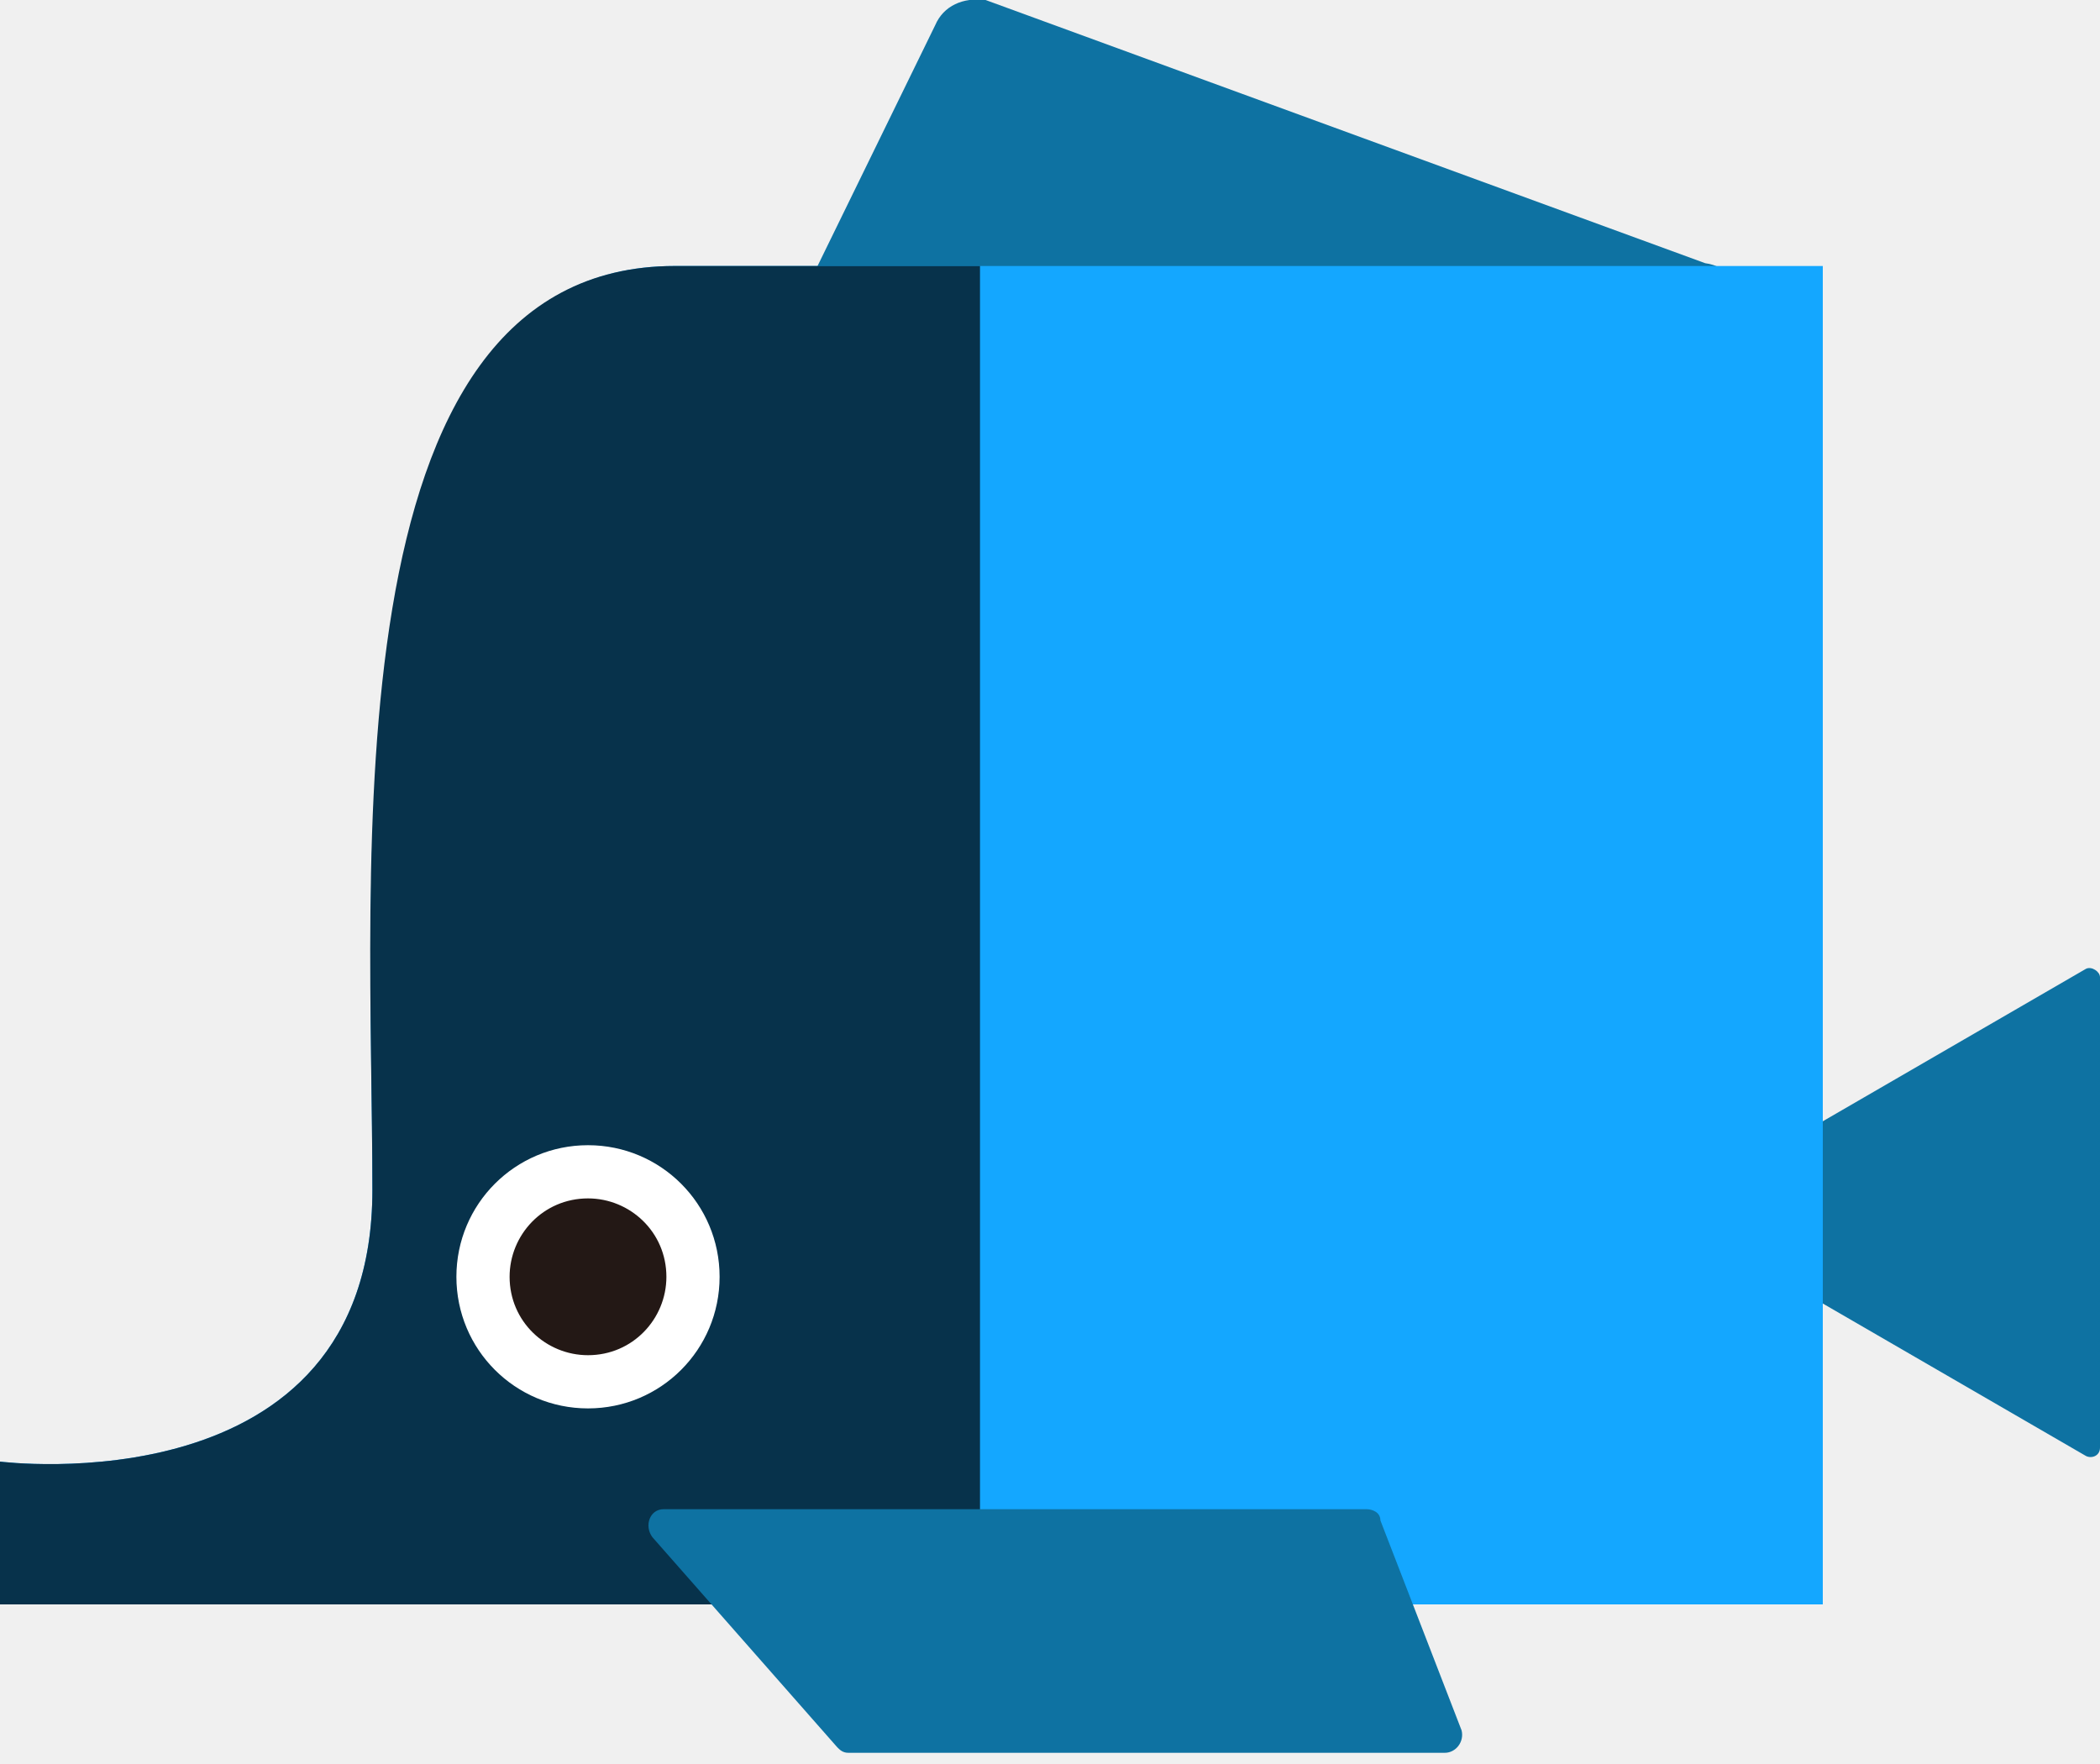
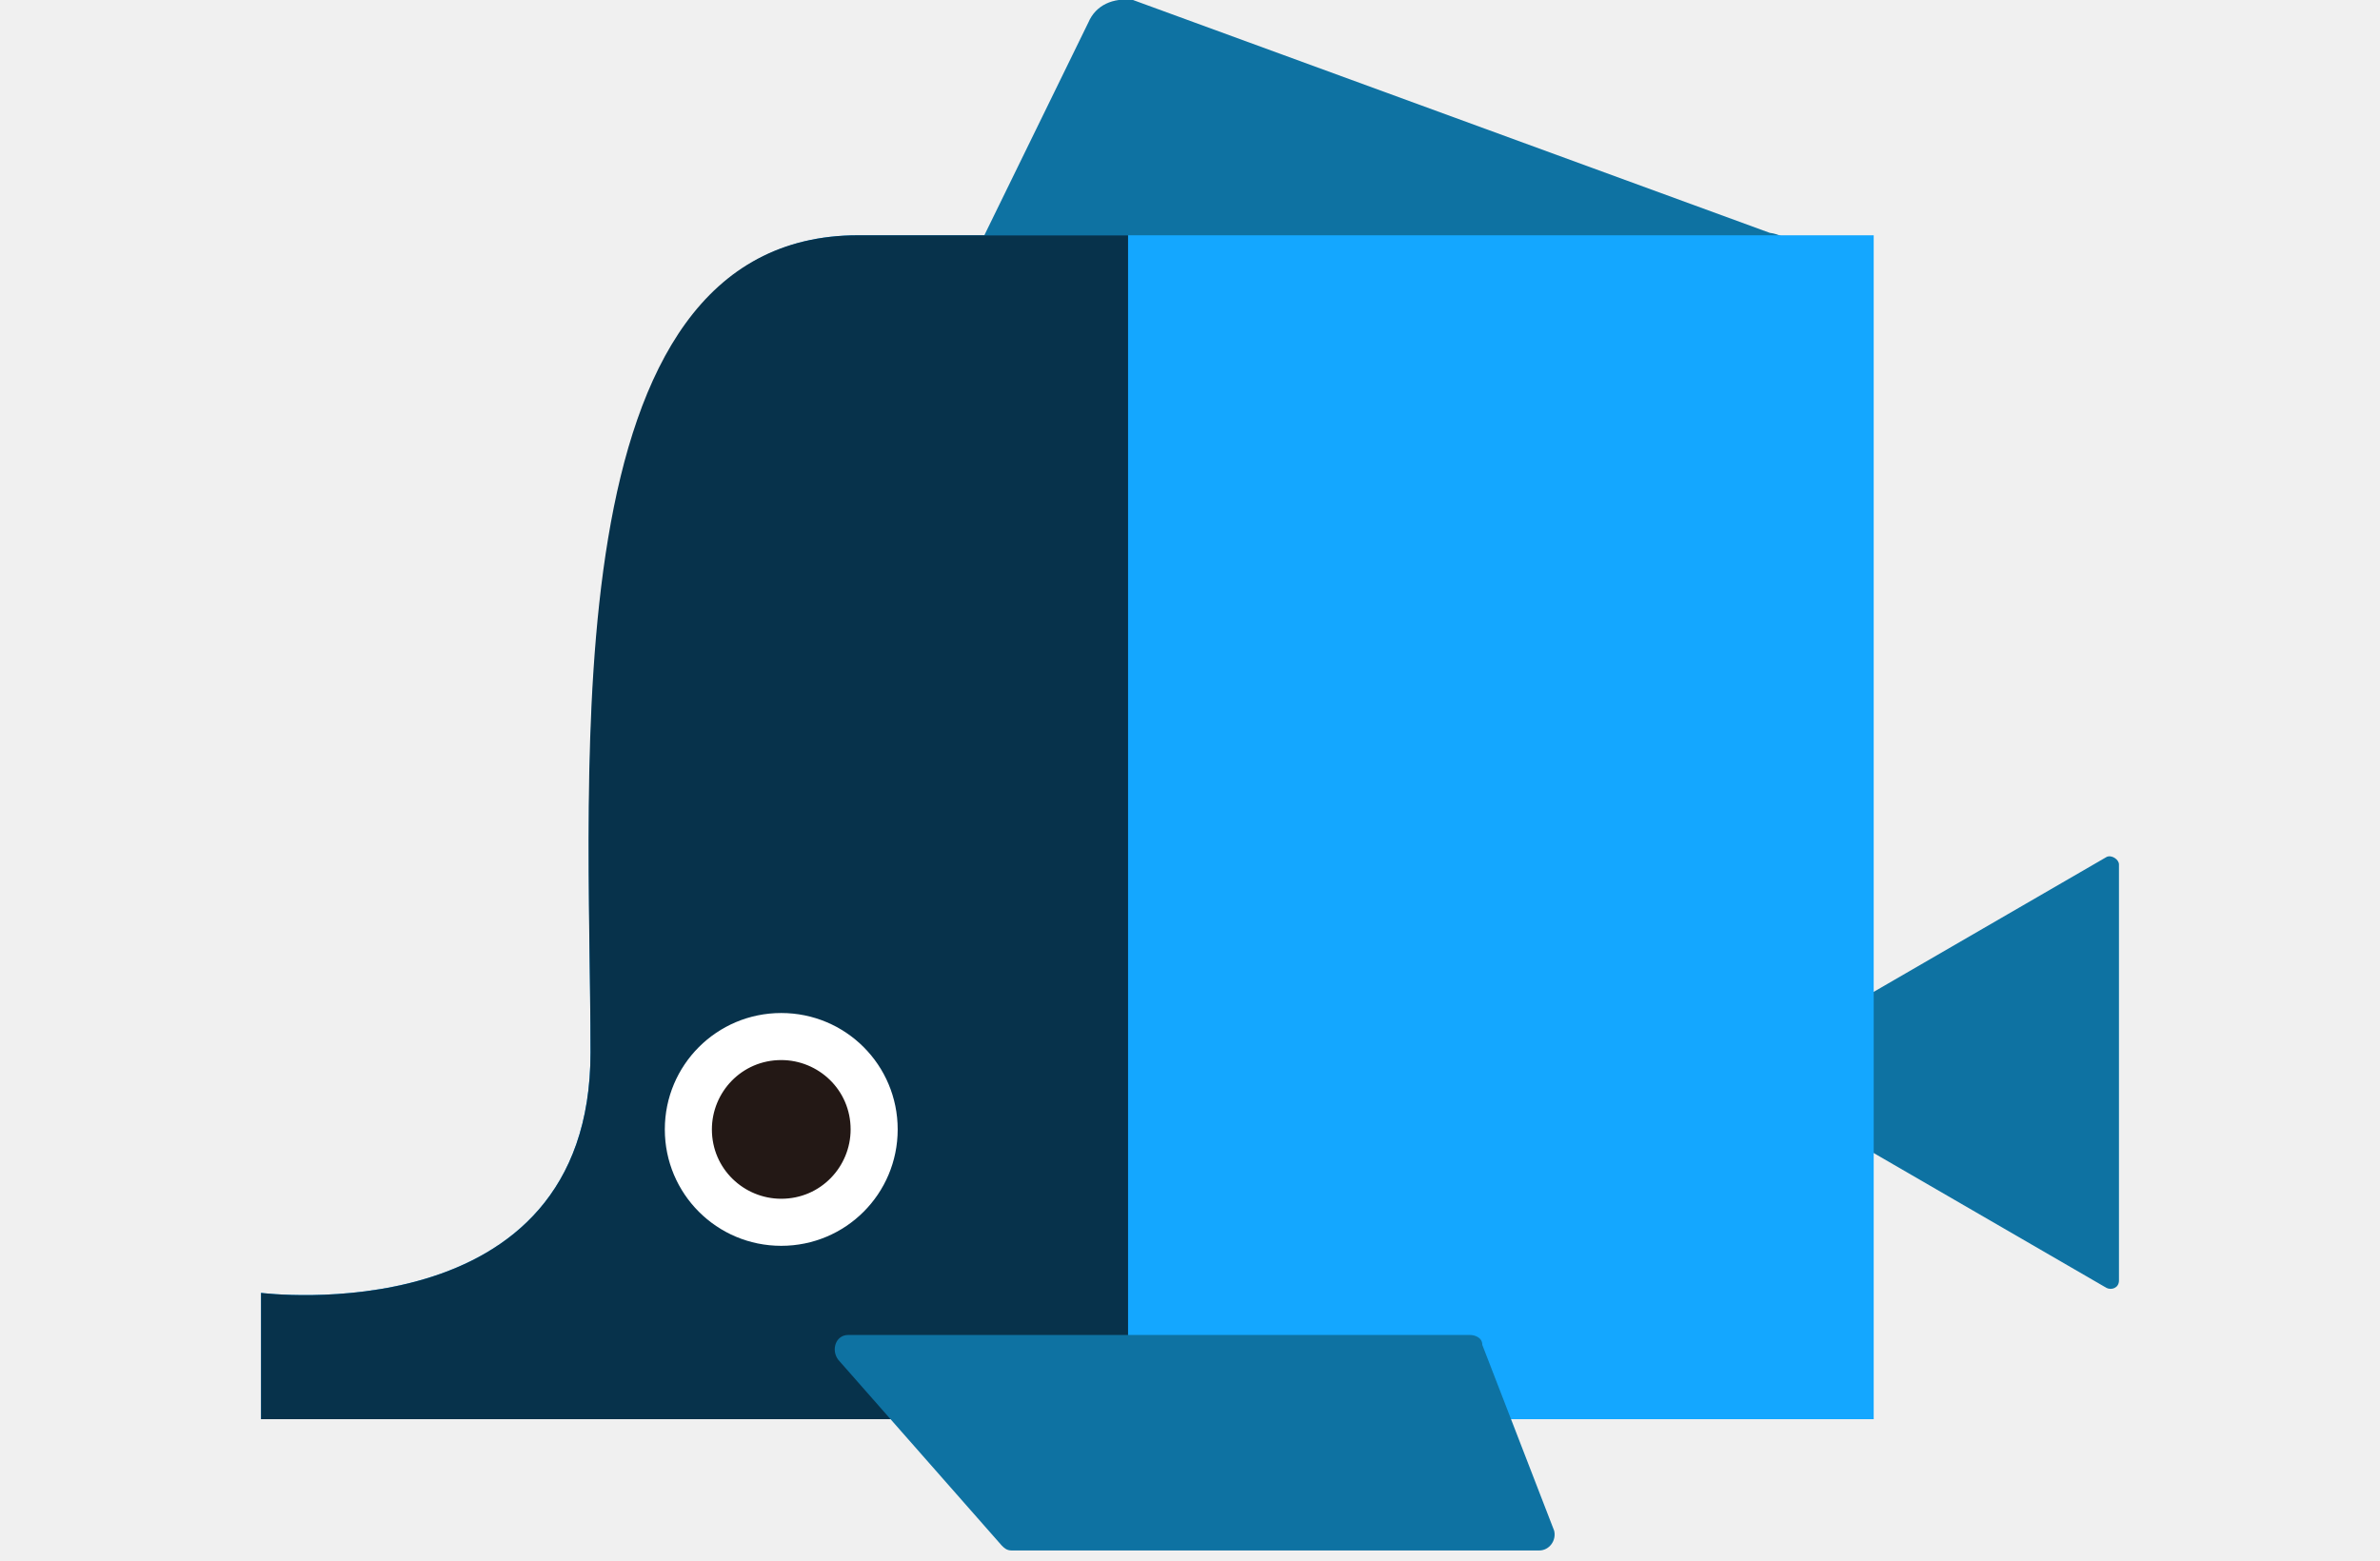
- <svg xmlns="http://www.w3.org/2000/svg" version="1.1" id="レイヤー_1" x="0px" y="0px" viewBox="0 0 75 63" style="enable-background:new 0 0 75 63;" xml:space="preserve">
-   <style type="text/css">
- 	.st0{fill:#0E72A2;}
- 	.st1{fill:#14A7FF;}
- 	.st2{fill:#07324B;}
- 	.st3{fill:#FFFFFF;}
- 	.st4{fill:#231815;}
- </style>
-   <g id="ひれ_xFF08_薄_xFF09_">
-     <path class="st0" d="M58.7,12.1H30.6c-1.2,0-2-1.3-1.5-2.4l4.3-8.8c0.3-0.7,1-1,1.8-0.9l25.7,9.4c0.8,0.1,1.4,0.8,1.4,1.6l-1.9-0.5   C60.4,11.4,59.6,12.1,58.7,12.1L58.7,12.1z" />
-     <path class="st0" d="M74.5,34.6L60,43c-0.2,0.1-0.2,0.4,0,0.6L74.5,52c0.2,0.1,0.5,0,0.5-0.3V34.9C75,34.7,74.7,34.5,74.5,34.6z" />
+ <svg xmlns="http://www.w3.org/2000/svg" width="122" height="80" viewBox="0 0 122 80" fill="none">
+   <g clip-path="url(#clip0_1049_2103)">
+     <path d="M87.921 15.365H52.238C50.714 15.365 49.698 13.714 50.333 12.317L55.794 1.143C56.175 0.254 57.063 -0.127 58.079 -0L90.714 11.936C91.73 12.063 92.492 12.952 92.492 13.968L90.079 13.333C90.079 14.476 89.064 15.365 87.921 15.365Z" fill="#0E72A2" />
+     <path d="M107.984 43.937L89.571 54.603C89.317 54.73 89.317 55.111 89.571 55.365L107.984 66.032C108.238 66.159 108.619 66.032 108.619 65.651V44.318C108.619 44.064 108.238 43.81 107.984 43.937Z" fill="#0E72A2" />
+     <path d="M96.047 12.063V72.762H13.381V66.286C13.381 66.286 30.27 68.444 30.27 53.968C30.27 39.492 28.238 12.063 43.984 12.063C44.238 12.063 49.952 12.063 57.571 12.063C73.063 12.063 96.047 12.063 96.047 12.063Z" fill="#14A7FF" />
+     <path d="M57.825 12.063V72.762H13.381V66.286C13.381 66.286 30.27 68.444 30.27 53.968C30.27 39.492 28.111 12.063 43.984 12.063H57.825Z" fill="#07324B" />
+     <path d="M78.905 79.492H51.857C51.603 79.492 51.476 79.365 51.349 79.238L42.968 69.714C42.587 69.206 42.841 68.444 43.476 68.444H75.349C75.603 68.444 75.984 68.571 75.984 68.952L79.666 78.476C79.793 78.984 79.412 79.492 78.905 79.492Z" fill="#0E72A2" />
+     <path d="M40.047 63.873C43.349 63.873 46.016 61.206 46.016 57.905C46.016 54.603 43.349 51.937 40.047 51.937C36.746 51.937 34.079 54.603 34.079 57.905C34.079 61.206 36.746 63.873 40.047 63.873Z" fill="white" />
+     <path d="M40.047 61.46C42.079 61.46 43.603 59.809 43.603 57.905C43.603 55.873 41.952 54.349 40.047 54.349C38.016 54.349 36.492 56 36.492 57.905C36.492 59.936 38.142 61.46 40.047 61.46Z" fill="#231815" />
  </g>
-   <path id="体_xFF08_中_xFF09_" class="st1" d="M65.1,9.5v47.8H0v-5.1c0,0,13.3,1.7,13.3-9.7s-1.6-33,10.8-33c0.2,0,4.7,0,10.7,0  C47,9.5,65.1,9.5,65.1,9.5z" />
-   <path id="顔_xFF08_濃_xFF09_" class="st2" d="M35,9.5v47.8H0v-5.1c0,0,13.3,1.7,13.3-9.7s-1.7-33,10.8-33H35z" />
-   <path id="ひれ_xFF08_薄_xFF09__00000111876640649382864090000017989506066358362799_" class="st0" d="M51.6,62.6H30.3  c-0.2,0-0.3-0.1-0.4-0.2l-6.6-7.5c-0.3-0.4-0.1-1,0.4-1h25.1c0.2,0,0.5,0.1,0.5,0.4l2.9,7.5C52.3,62.2,52,62.6,51.6,62.6L51.6,62.6z  " />
-   <g id="色変わらん">
-     <path class="st3" d="M21,50.3c2.6,0,4.7-2.1,4.7-4.7s-2.1-4.7-4.7-4.7s-4.7,2.1-4.7,4.7S18.4,50.3,21,50.3z" />
-     <path class="st4" d="M21,48.4c1.6,0,2.8-1.3,2.8-2.8c0-1.6-1.3-2.8-2.8-2.8c-1.6,0-2.8,1.3-2.8,2.8C18.2,47.2,19.5,48.4,21,48.4z" />
-   </g>
+   <defs>
+     <clipPath id="clip0_1049_2103">
+       <rect width="95.238" height="80" fill="white" transform="translate(13.3809)" />
+     </clipPath>
+   </defs>
</svg>
